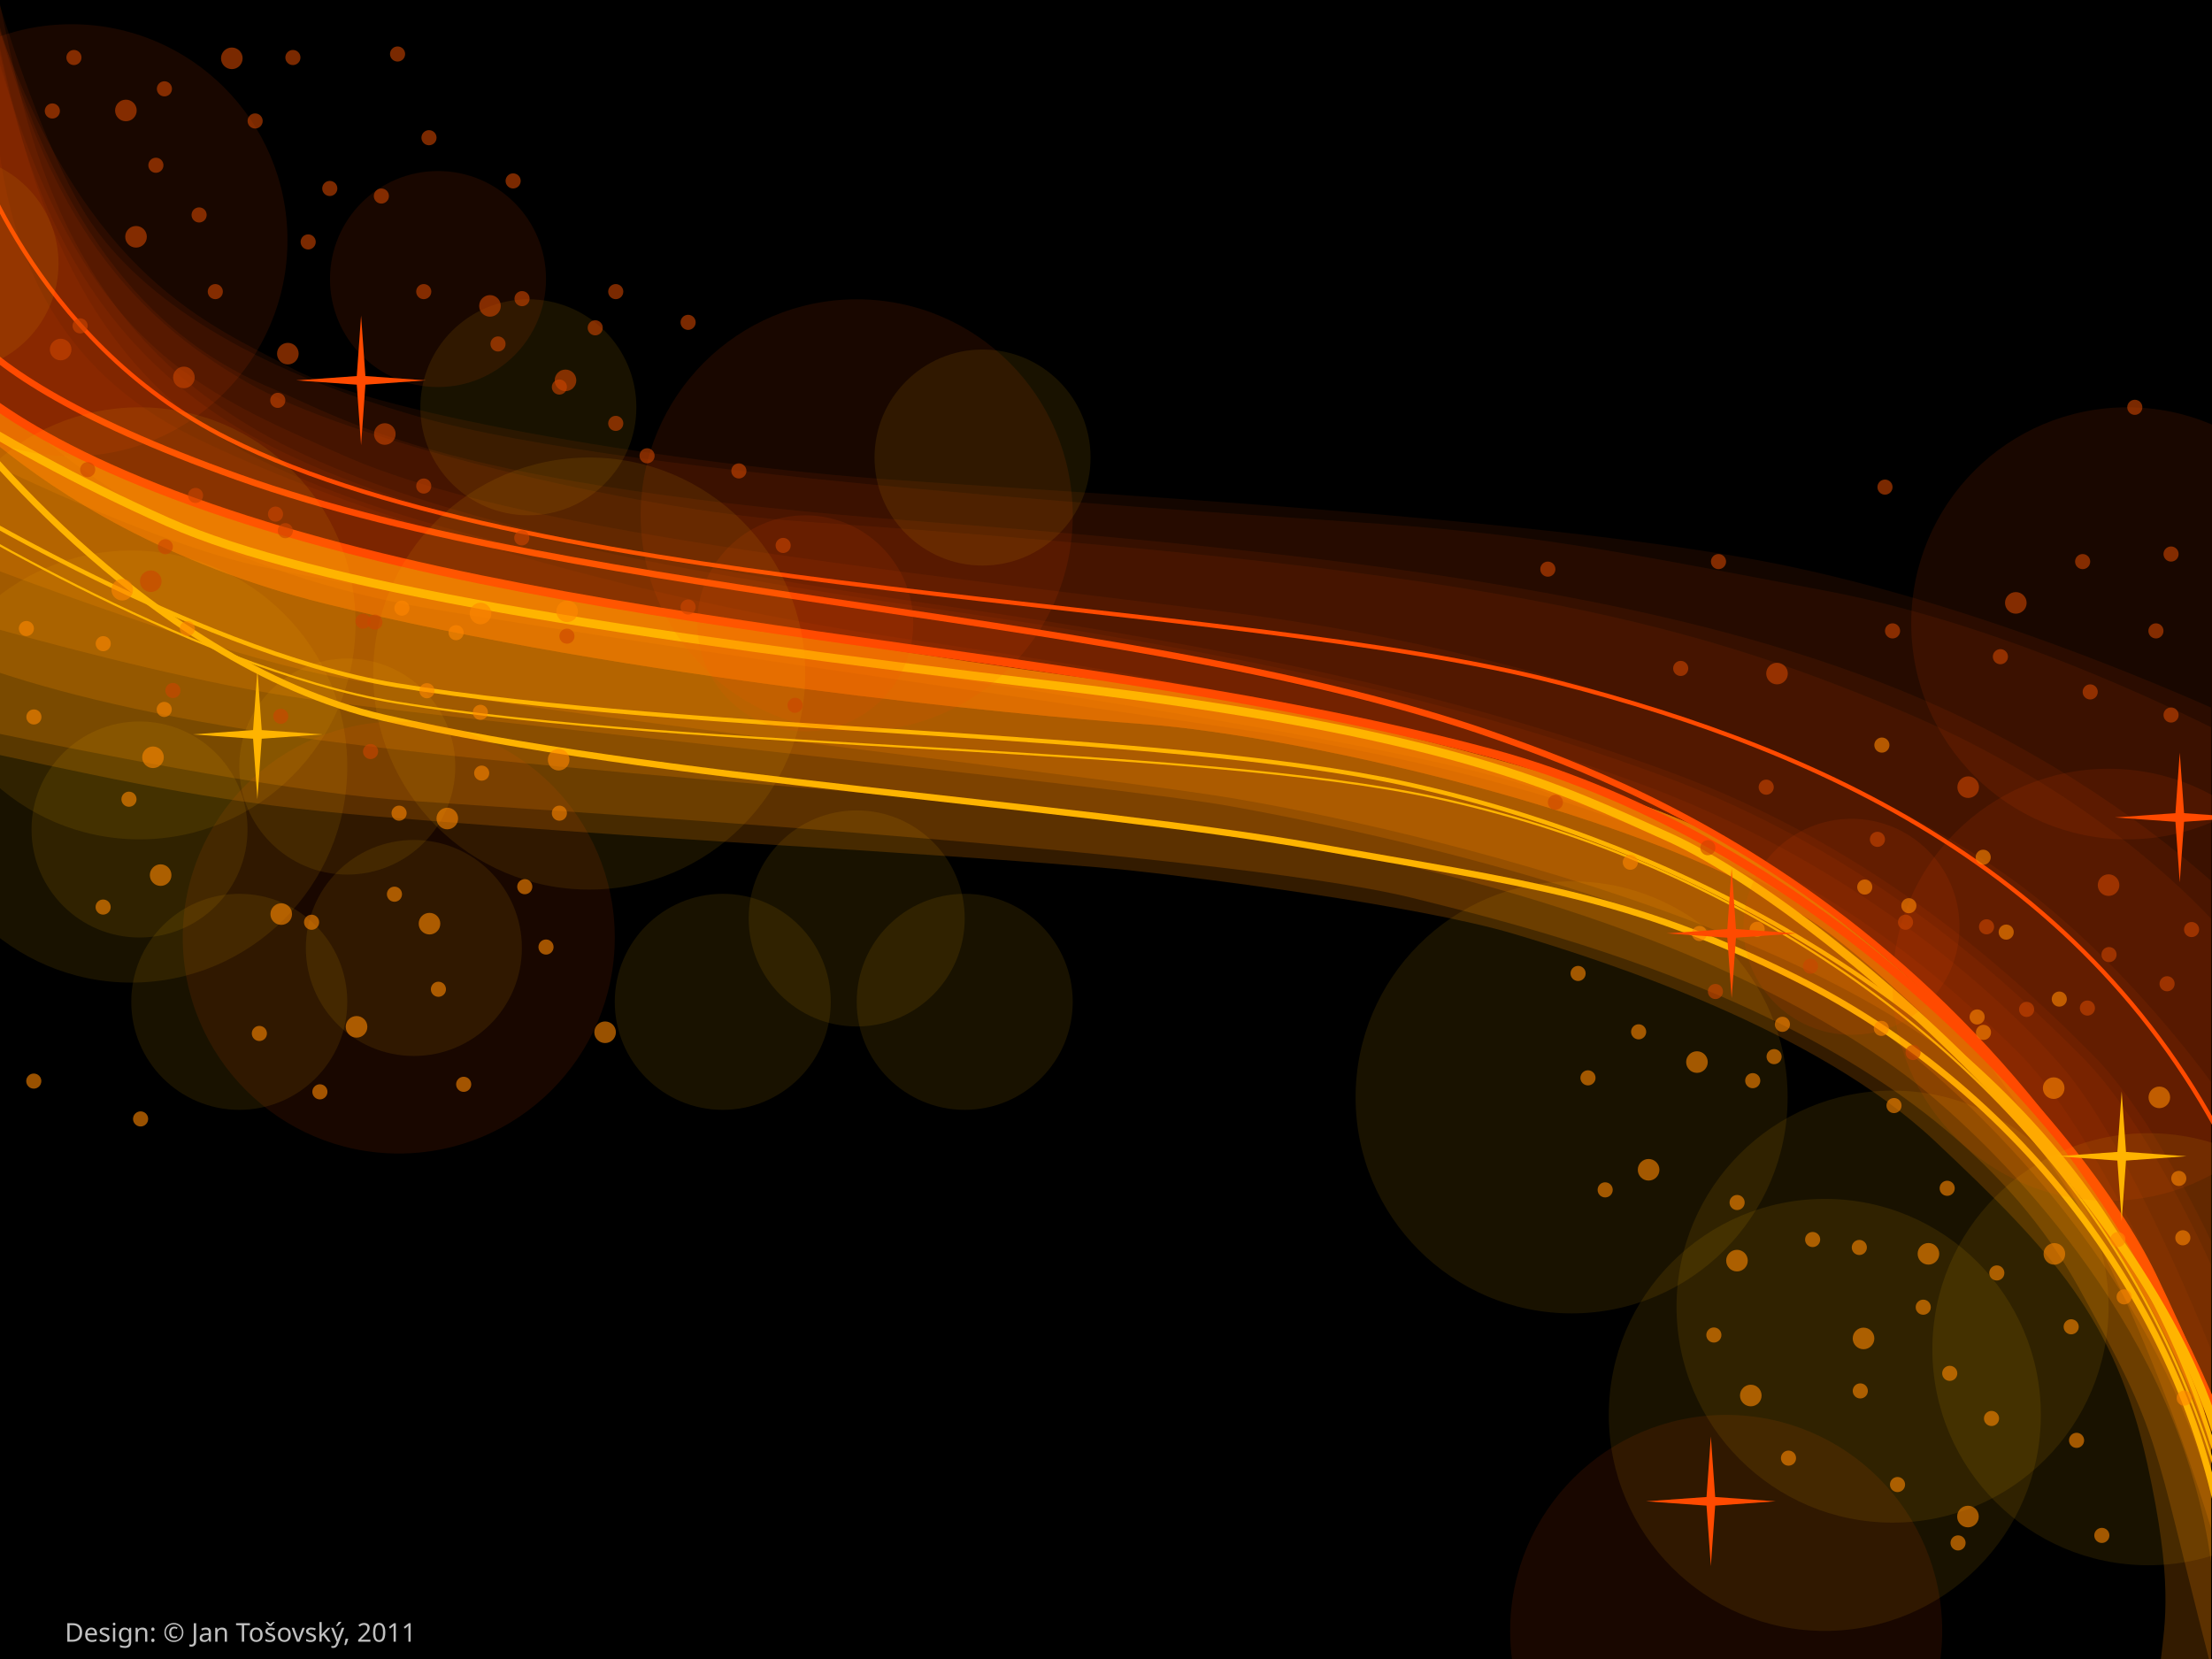
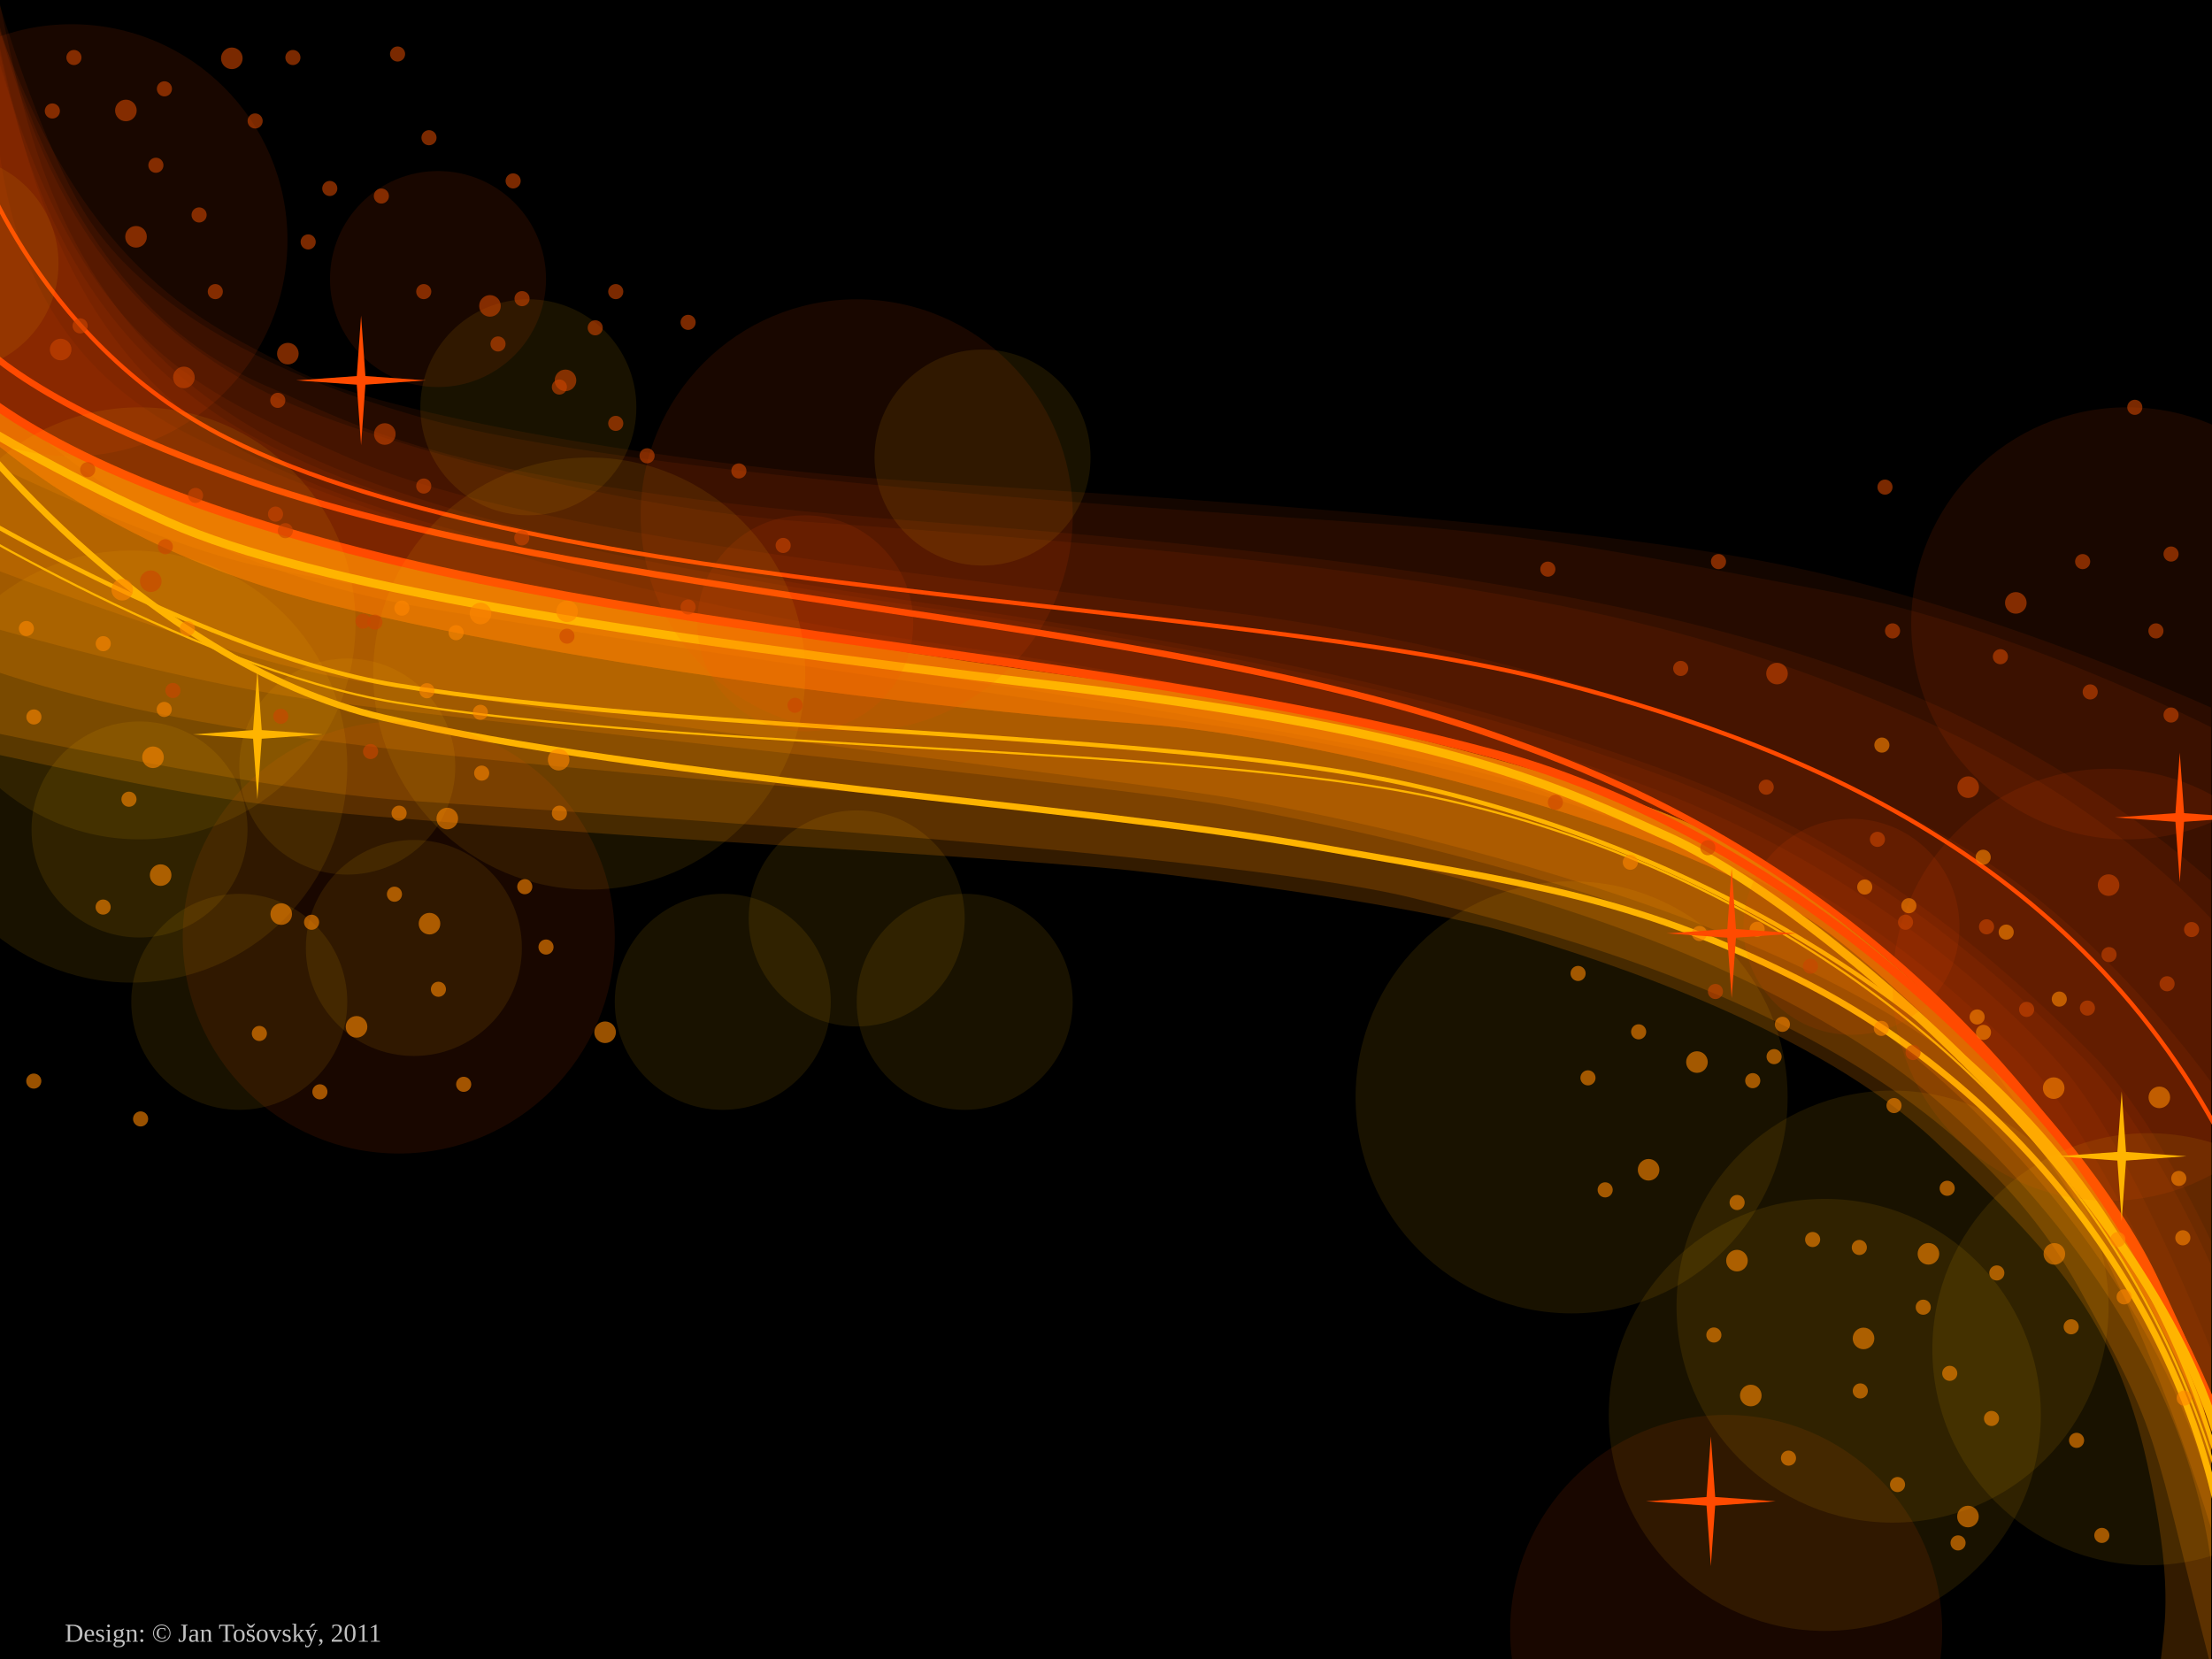
<svg xmlns="http://www.w3.org/2000/svg" xmlns:xlink="http://www.w3.org/1999/xlink" version="1.1" x="0px" y="0px" width="1024px" height="768px" viewBox="0 0 1024 768" enable-background="new 0 0 1024 768">
  <defs>
    <style type="text/css" xml:space="preserve">
            
-             @font-face {font-family: "${screen.droid-sans.name}"; src: url(${screen.droid-sans});}
+             ${droid-sans.font-face}
            svg {
                margin: auto;
                background: #4D4D4D;
-                 font-family: "${screen.droid-sans.name}";
+                 font-family: ${droid-sans.font-family};
                -moz-user-select: none;
                -webkit-user-select: none;
                -ms-user-select: none;
            }
            #cursorPreloader {
                cursor: url(../closedhand.cur), crosshair;
            }
            #designer {
                font-size: 12px;
                fill: silver;
            }
            .invisible {
                fill: none;
                stroke: none;
            }
            .mapBackground {
                fill: #003E61;
            }
            .maskBlack {
                fill: black;
            }
            .maskWhite {
                fill: white;
            }
            .dummyRectBlue {
                fill: #4D4D4D;
            }
            .eventsTarget {
                fill: white;
                opacity: 0;
            }
            .dialHoursMarkerMajor path {
                fill: #FF8800;
            }
            .dialHoursMarkerMajor text {
                fill: #DD4500;
                text-anchor: middle;
                font-weight: bold;
                font-size: 16px;
            }
            .dialHoursMarkerMinor text {
                fill: #DD4500;
                text-anchor: middle;
                font-weight: bold;
                font-size: 12px;
            }
            .dialHoursMarkerHalf {
                fill: #FFB400;
            }
            .monthsAreaBorder {
                fill: none;
                stroke: #443300;
                stroke-width: 2;
            }
            .dialMonthsTick {
                fill: none;
                stroke: white;
                stroke-width: 2;
            }
            .dialMonthsLabelMajor {
                font-size: 18px;
                fill: white;
                text-anchor: middle;
            }
            .dialMonthsLabelMinor {
                font-size: 10px;
                fill: white;
                text-anchor: middle;
            }
            .cardinalPointLabel {
                font-size: 18px;
                fill: #FF8800;
                stroke: none;
                text-anchor: middle;
            }
            .cardinalPointTick,
            .mapAreaBorder {
                fill: none;
                stroke: #443300;
                stroke-width: 3;
            }
            .coordLabelRa {
                font-size: 9px;
                fill: #2ABACF;
                text-anchor: start;
            }
            .coordLabelDec {
                font-size: 9px;
                fill: #2ABACF;
                text-anchor: end;
            }
            .constellationNames {
                fill: white;
                font-size: 9px;
                text-anchor: middle;
            }
            .constellationNamesPath {
                fill: none;
                stroke: none;
            }
            .constellationBoundaries {
                fill: none;
                stroke-width: 1;
                stroke: grey;
                stroke-dasharray: 5 3;
            }
            .constellationLines {
                fill: none;
                stroke-width: 1.2;
                stroke: #9A9A9A;
            }
            .ecliptic {
                fill: none;
                stroke-width: 0.7;
                stroke: #2ABACF;
            }
            .coords {
                fill: none;
                stroke-width: 0.7;
                stroke: grey;
            }
            .milkyWayBright {
                fill: #004E75;
                stroke: none;
            }
            .milkyWayDark {
                fill: #00466B;
                stroke: none;
            }
            .star {
                stroke-linecap: round;
                stroke: yellow;
            }
            .level0 {
                stroke-width: 8;
            }
            .level1 {
                stroke-width: 7;
            }
            .level2 {
                stroke-width: 6;
            }
            .level3 {
                stroke-width: 5;
            }
            .level4 {
                stroke-width: 4;
            }
            .level5 {
                stroke-width: 3;
            }
            .level6 {
                stroke-width: 2;
            }
            .level7 {
                stroke-width: 1;
            }

            /* fill colors */

            .color1a,
            #shades_c1,
            #stars_large_c1,
            #stars_medium_c1 {
                fill: #CC4500;
            }
            #lines_c1 {
                stroke: #FF4A00;
            }
            .color1b,
            #circles_c1,
            #stars_twinkle_c1 {
                fill: #FF4A00;
            }
            .color2a,
            #shades_c2,
            #stars_medium_c2,
            #stars_large_c2 {
                fill: #FF8800;
            }
            #lines_c2 {
                stroke: #FFB400;
            }
            .color2b,
            #circles_c2,
            #stars_twinkle_c2 {
                fill: #FFB400;
            }

            /*
            .color1a,
            #shades_c1,
            #stars_large_c1,
            #stars_medium_c1 {
                fill: #880045;
            }
            #lines_c1 {
                stroke: #D2006B; 
            }
            .color1b,
            #circles_c1,
            #stars_twinkle_c1 {
                fill: #D2006B;
            }
            .color2a,
            #shades_c2,
            #stars_medium_c2,
            #stars_large_c2 {
                fill: #3BDA00;
            }
            #lines_c2 {
                stroke: #D2F700;
            }
            .color2b,
            #circles_c2,
            #stars_twinkle_c2 {
                fill: #D2F700;
            }
            */

            /* opacity */

            #shades_c1 {
                fill-opacity: 0.1;
            }
            #shades_c2 {
                fill-opacity: 0.2;
            }
            #circles_c1,
            #circles_c2 {
                fill-opacity: 0.1
            }
            #stars_large_c1,
            #stars_large_c2,
            #stars_medium_c1,
            #stars_medium_c2 {
                fill-opacity: 0.6;
            }

            /* buttons */
            #commandButtons {
                cursor: pointer;
            }
            #buttonFlip:hover .gradientUp,
            #buttonMoreInfo:hover .gradientUp,
            #buttonSettings:hover .gradientUp,
            #buttonExport:hover .gradientUp {
                stop-color: #922C00;
            }
            #buttonFlip:hover .buttonBorder,
            #buttonMoreInfo:hover .buttonBorder,
            #buttonSettings:hover .buttonBorder,
            #buttonExport:hover .buttonBorder {
                fill: #922C00;
            }
            #buttonFlip:hover .gradientDown,
            #buttonMoreInfo:hover .gradientDown,
            #buttonSettings:hover .gradientDown,
            #buttonExport:hover .gradientDown {
                stop-color: #FF6500;
            }
            #buttonFlip:hover .reflection,
            #buttonMoreInfo:hover .reflection,
            #buttonSettings:hover .reflection,
            #buttonExport:hover .reflection {
                fill: #FF7A00;
            }
            #buttonFlip .gradientUp,
            #buttonMoreInfo .gradientUp,
            #buttonSettings .gradientUp,
            #buttonExport .gradientUp {
                stop-color: #641E00;
            }
            #buttonFlip .buttonBorder,
            #buttonMoreInfo .buttonBorder,
            #buttonSettings .buttonBorder,
            #buttonExport .buttonBorder {
                fill: #641E00;
            }
            #buttonFlip .gradientDown,
            #buttonMoreInfo .gradientDown,
            #buttonSettings .gradientDown,
            #buttonExport .gradientDown {
                stop-color: #9F3000;
            }
            #buttonFlip .reflection,
            #buttonMoreInfo .reflection,
            #buttonSettings .reflection,
            #buttonExport .reflection {
                fill: #C83E00;
            }
            .arrowBottom,
            .moreInfo,
            .gearLarge,
            .planisphere {
                fill: #FF8800;
            }
            .arrowTop,
            .gearSmall,
            .scissors {
                fill: #FF4A00;
            }
            
        </style>
    <path id="cursorPreloader" d="M0 0" />
    <rect id="fullArea" x="0" y="0" width="1024.0" height="768.0" />
    <path id="mapArea" d="" />
    <path id="monthsArea" d="" />
    <path id="dialMonthsLabelMajorPath" d="" />
    <path id="dialMonthsLabelMinorPath" d="" />
    <g id="dialHoursMarkerMajorSingle" class="dialHoursMarkerMajor">
      <path d="M0 0L-22.17 38.4H22.17Z" stroke="none" />
      <text y="30" x="0">#</text>
    </g>
    <g id="dialHoursMarkerMajorDouble" class="dialHoursMarkerMajor">
      <path d="M0 0L-22.17 38.4H22.17Z" stroke="none" />
      <g transform="rotate(180)">
        <text y="-20" x="0">#</text>
      </g>
    </g>
    <g id="dialHoursMarkerMinorSingle" class="dialHoursMarkerMinor">
      <text y="56" x="0">#</text>
    </g>
    <g id="dialHoursMarkerMinorDouble" class="dialHoursMarkerMinor">
      <g transform="rotate(180)">
        <text y="-45" x="0">#</text>
      </g>
    </g>
    <g id="dialHoursMarkerHalf" class="dialHoursMarkerHalf">
      <path d="M0 0L-4.434 7.68H4.434Z" stroke="none" />
    </g>
    <g id="coordLabelPaths" />
    <mask id="maskWheel">
      <use xlink:href="#mapArea" class="maskWhite" />
      <use xlink:href="#monthsArea" class="maskWhite" />
    </mask>
    <polygon id="star_twinkle1" points="2,2 0,30 -2,2 -30,0 -2,-2 0,-30 2,-2 30,0 ">
      <animateTransform attributeName="transform" dur="2.9s" type="scale" values="1.8;0.6;1.8" repeatCount="indefinite" />
    </polygon>
    <polygon id="star_twinkle2" points="2,2 0,30 -2,2 -30,0 -2,-2 0,-30 2,-2 30,0 ">
      <animateTransform attributeName="transform" dur="2.3s" type="scale" values="1.5;0.6;1.5" repeatCount="indefinite" />
    </polygon>
    <clipPath id="clip">
      <rect x="0" y="0" width="1024" height="768" />
    </clipPath>
  </defs>
  <g id="contentImported" clip-path="url(#clip)">
    <g id="background">
      <rect width="1024" height="768" />
    </g>
    <g id="shades_c1">
      <path d="M428.702,241.585c-222.836-16.738-264.39-45.549-302.974-61.843                     C89.965,164.641,34.141,130.292-0.415,11.216v195.338c27.22,22.068,77.12,54.636,150.986,72.893                     c139.832,34.562,323.026,51.75,377.998,55.674c74.731,5.335,253.873,45.393,322.394,100.052                     c57.455,45.833,139.805,133.402,172.622,234.717V407.804c-22.472-19.768-73.24-59.792-144.386-88.519                     C781.232,279.728,651.538,258.324,428.702,241.585z" />
      <path d="M879.666,328.854c-102.219-42.754-191.072-65.585-507.712-87.374                     c-81.5-5.608-210.752-37.462-257.616-64.459C58.378,144.783,23.994,100.328-0.415,12.546v194.008                     c27.22,22.068,77.12,54.636,150.986,72.893c139.832,34.562,323.026,51.75,377.998,55.674                     c74.731,5.335,253.873,45.393,322.394,100.052c57.455,45.833,139.805,133.402,172.622,234.717v-244.56                     C1006.107,406.687,958.669,361.897,879.666,328.854z" />
      <path d="M930.447,406.315c-62.157-44.59-196.343-102.468-363.259-123.085                     c-166.917-20.618-329.342-37.769-407.032-71.893C90.271,180.641,37.974,159.674-0.415,28.408v178.146                     c27.22,22.068,77.12,54.636,150.986,72.893c139.832,34.562,323.026,51.75,377.998,55.674                     c74.731,5.335,253.873,45.393,322.394,100.052c57.455,45.833,139.805,133.402,172.622,234.717V500.906                     C1006.181,477.507,972.492,436.478,930.447,406.315z" />
      <path d="M410.783,221.903c-94.297-6.741-233.912-29.32-275.095-51.131                     C96.575,150.057,41.018,128.936-0.415,13.473v193.082c27.22,22.068,77.12,54.636,150.986,72.893                     c139.832,34.562,323.026,51.75,377.998,55.674c74.731,5.335,253.873,45.393,322.394,100.052                     c57.455,45.833,139.805,133.402,172.622,234.717V327.568c-41.242-18.184-120.31-50.133-199.808-66.303                     C717.737,239.697,505.08,228.645,410.783,221.903z" />
      <path d="M638.622,242.484c-74.055-5.417-344.39-20.865-445.258-49.69                     c-78.738-22.501-127.826-54.949-151.795-90.621C23.629,75.477,6.878,25.094-0.415,1.432v205.123                     c27.22,22.068,77.12,54.636,150.986,72.893c139.832,34.562,323.026,51.75,377.998,55.674                     c74.731,5.335,253.873,45.393,322.394,100.052c57.455,45.833,139.805,133.402,172.622,234.717V336.684                     c-35.517-17.578-106.414-49.504-177.19-62.961C746.229,254.678,712.677,247.902,638.622,242.484z" />
      <path d="M772.074,357.021c-99.714-36.391-201.564-57.224-333.979-76.425                     c-132.415-19.201-234.518-39.518-303.395-73.033C27.375,155.34,11.77,57.042-0.415,0l0,0v206.554                     c27.22,22.068,77.12,54.636,150.986,72.893c139.832,34.562,323.026,51.75,377.998,55.674                     c74.731,5.335,253.873,45.393,322.394,100.052c57.455,45.833,139.805,133.402,172.622,234.717v-95.407                     c-10.371-21.646-32.048-63.376-55.088-86.477C936.442,455.867,871.789,393.412,772.074,357.021z" />
      <path d="M767.53,358.388c-99.714-36.391-201.563-57.224-333.979-76.425                     c-132.415-19.201-234.518-39.518-303.395-73.033C35.349,162.798,12.114,80.71-0.415,22.869v183.685                     c27.22,22.068,77.12,54.636,150.986,72.893c139.832,34.562,323.026,51.75,377.998,55.674                     c74.731,5.335,253.873,45.393,322.394,100.052c57.455,45.833,139.805,133.402,172.622,234.717v-84.307                     c-6.905-15.226-32.308-68.815-59.632-96.21C931.898,457.234,867.245,394.779,767.53,358.388z" />
      <path d="M757.712,362.262c-99.715-36.391-201.564-57.224-333.979-76.425                     c-132.415-19.201-234.727-39.102-303.396-73.032C34.39,170.336,12.779,81.282-0.415,20.513v186.042                     c27.22,22.068,77.12,54.636,150.986,72.893c139.832,34.562,323.026,51.75,377.998,55.674                     c74.731,5.335,253.873,45.393,322.394,100.052c57.455,45.833,139.805,133.402,172.622,234.717v-45.159                     c-12.823-31.583-42.776-101.126-69.45-131.484C924.199,459.178,857.427,398.653,757.712,362.262z" />
      <path d="M749.857,370.01c-99.715-36.391-198.849-55.166-331.264-74.366                     c-132.415-19.201-260.587-59.605-329.255-93.535C24.843,170.241,6.136,116.985-0.415,68.912v137.643                     c27.22,22.068,77.12,54.636,150.986,72.893c139.832,34.562,323.026,51.75,377.998,55.674                     c74.731,5.335,253.873,45.393,322.394,100.052c57.455,45.833,139.805,133.402,172.622,234.717v-21.266                     c-14.267-35.468-52.927-125.858-90.039-162.228C901.12,454.621,849.572,406.4,749.857,370.01z" />
    </g>
    <g id="shades_c2">
      <path d="M792.326,386.016c-50.776-25.649-193.079-60.703-265.068-69.067                     c-71.824-8.344-303.012-42.752-417.614-78.112C55.497,222.13,20.961,203.532-0.415,188.558v160.898                     c61.487,13.214,104.146,22.538,174.529,28.483c71.686,6.056,171.671,12.454,184.921,13.229c13.25,0.775,130.348,8.121,164.24,11.76                     c33.892,3.639,133.232,16.217,177.447,29.362c44.215,13.146,140.359,44.546,194.948,95.912                     c54.59,51.366,83.563,82.301,98.391,149.478c12.068,54.676,8.157,73.231,6.284,90.32h23.239v-97.738                     C1002.997,529.652,834.686,407.413,792.326,386.016z" />
      <path d="M792.326,386.016c-50.776-25.649-193.079-60.703-265.068-69.067                     c-71.824-8.344-303.012-42.752-417.614-78.112C55.497,222.13,20.961,203.532-0.415,188.558v151.1                     c35.999,7.491,127.541,25.843,181.183,30.347c40.993,3.442,381.692,23.178,473.173,45.699s244.454,65.185,308.421,180.454                     c38.808,69.931,33.651,68.579,60.234,171.843h0.989v-97.738C1002.997,529.652,834.686,407.413,792.326,386.016z" />
      <path d="M792.326,386.016c-50.776-25.649-193.079-60.703-265.068-69.067                     c-71.824-8.344-303.012-42.752-417.614-78.112C55.497,222.13,20.961,203.532-0.415,188.558v122.767                     c32.905,10.858,82.689,23.031,156.127,32.305c182.143,23.002,363.36,25.542,497.85,57.585                     c134.49,32.043,207.638,78.07,241.603,107.034c35.382,30.174,114.033,109.137,128.42,214.97v-52.956                     C1002.997,529.652,834.686,407.413,792.326,386.016z" />
      <path d="M792.326,386.016c-50.776-25.649-193.079-60.703-265.068-69.067                     c-71.824-8.344-303.012-42.752-417.614-78.112C55.497,222.13,20.961,203.532-0.415,188.558v102.891                     c38.173,10.557,97.265,25.751,142.131,32.069c72.005,10.139,370.447,39.484,427.088,49.558                     c56.641,10.074,223.071,44.238,302.699,104.616c63.575,48.206,128.729,126.604,152.082,213.431v-20.86                     C1002.997,529.652,834.686,407.413,792.326,386.016z" />
      <path d="M792.326,386.016c-50.776-25.649-193.079-60.703-265.068-69.067                     c-71.824-8.344-303.012-42.752-417.614-78.112C55.497,222.13,20.961,203.532-0.415,188.558v75.78                     c39.231,14.708,114.232,41.618,157.664,49.416c89.565,16.081,328.542,43.114,401.432,53.895                     c74.414,11.005,314.067,63.277,381.309,158.009c38.537,54.293,66.091,105.639,83.596,151.594v-6.989                     C1002.997,529.652,834.686,407.413,792.326,386.016z" />
      <path d="M935.541,504.494c43.6,55.387,68.863,106.075,83.514,143.47                     c-13.838-53.879-47.828-104.304-85.872-146.421C933.97,502.522,934.757,503.498,935.541,504.494z" />
      <path d="M527.258,316.949c-71.824-8.344-303.012-42.752-417.614-78.112                     C55.497,222.13,20.961,203.532-0.415,188.558v27.755c25.157,11.963,81.524,37.501,121.244,46.006                     c52.547,11.252,223.95,38.429,251.367,42.06c27.417,3.631,280.738,38.622,341.61,61.712                     c34.666,13.149,88.016,26.121,143.302,64.221c-28.005-22.358-52.068-37.874-64.782-44.296                     C741.55,360.366,599.247,325.313,527.258,316.949z" />
      <path d="M792.326,386.016c-50.776-25.649-193.079-60.703-265.068-69.067                     c-71.824-8.344-303.012-42.752-417.614-78.112C55.497,222.13,20.961,203.532-0.415,188.558v17.997                     c27.22,22.068,77.12,54.636,150.986,72.893c139.832,34.562,323.026,51.75,377.998,55.674                     c74.731,5.335,253.873,45.393,322.394,100.052c57.387,45.779,139.607,133.196,172.503,234.359                     C1002.405,529.231,834.612,407.376,792.326,386.016z" />
      <path d="M792.326,386.016c-50.776-25.649-193.079-60.703-265.068-69.067                     c-71.824-8.344-303.012-42.752-417.614-78.112c-42.955-13.254-73.558-27.695-95.05-40.576                     c27.535,24.791,87.287,67.425,185.619,83.679c125.71,20.779,373.974,54.947,394.698,58.966                     c54.096,10.489,241.303,39.543,326.396,152.532c54.643,72.555,88.024,167.329,102.277,214.061v-37.236                     C1003,529.672,834.668,407.404,792.326,386.016z" />
    </g>
    <g id="lines_c1" fill="none">
      <path stroke-width="4" d="M-28.269,164c0,0,20.936,31.902,108.736,65                     c175.079,66,418.365,68.343,609.539,119.615c150.921,40.476,271.958,171.183,306.386,242.308                     c30.656,63.334,58.154,139.649,58.154,139.649" />
      <path stroke-width="3" d="M-27.453,122c0,0-19.989,42.941,138,99                     c163.321,57.952,416.765,61.75,581.41,119.553c66.866,23.476,265.686,96.948,353.965,366.945" />
      <path stroke-width="2" d="M-12.453,68.912c-1.769-6.218,25.814,87.974,118.065,134.198                     C252.901,276.91,567.669,276.288,721.547,316c124,32,256.877,91,320.438,239" />
    </g>
    <g id="lines_c2" fill="none">
      <path stroke-width="4" d="M-66.916,159.231c0,0,58.625,44.233,144.661,82.449                     c66.761,29.654,209.583,52.016,410.404,75.68c185.395,21.846,234.669,48.019,283.597,69.84                     c70.013,31.226,241.375,175.854,260.874,303.922" />
      <path stroke-width="3" d="M-22.918,188.558c0,0,87.537,117.654,200.618,143.71                     c123.086,28.361,319.95,40.082,431.308,59.646c96.122,16.888,145.353,22.363,222.597,60.966                     c115.107,57.524,191.98,171.852,201.016,286.12" />
      <path stroke-width="2" d="M-40.453,221c0,0,128.123,80.595,223.973,96.222                     c137.199,22.369,355.212,21.229,466.967,45.564c129.592,28.22,259.065,100.993,325.633,202.974                     c75.42,115.543,65.428,229.24,65.428,229.24" />
      <path d="M-40.453,229c0,0,128.123,80.595,223.973,96.222                     c137.199,22.369,369.864,19.844,481.619,44.179c129.592,28.22,244.413,102.378,310.98,204.358                     c75.42,115.543,65.428,229.24,65.428,229.24" />
    </g>
    <g id="circles_c1">
      <circle cx="396.594" cy="238.558" r="100" />
      <circle cx="976.119" cy="455.889" r="100" />
      <circle cx="984.766" cy="288.558" r="100" />
      <circle cx="33.084" cy="111.216" r="100" />
      <circle cx="372.766" cy="288.557" r="50" />
      <circle cx="857.108" cy="429.045" r="50" />
      <circle cx="202.766" cy="129.176" r="50" />
      <circle cx="799.094" cy="755" r="100" />
      <circle cx="184.594" cy="434" r="100" />
    </g>
    <g id="circles_c2">
      <circle cx="64.594" cy="384" r="50" />
      <circle cx="160.766" cy="354.869" r="50" />
      <circle cx="334.594" cy="463.779" r="50" />
      <circle cx="396.594" cy="425.176" r="50" />
      <circle cx="244.594" cy="188.557" r="50" />
      <circle cx="446.594" cy="463.779" r="50" />
      <circle cx="191.594" cy="438.84" r="50" />
      <circle cx="110.766" cy="463.779" r="50" />
      <circle cx="272.766" cy="311.81" r="100" />
      <circle cx="60.766" cy="354.87" r="100" />
      <circle cx="64.594" cy="288.557" r="100" />
      <circle cx="994.547" cy="624.6" r="100" />
      <circle cx="844.766" cy="655" r="100" />
      <circle cx="876.119" cy="604.869" r="100" />
      <circle cx="727.547" cy="508" r="100" />
      <circle cx="454.851" cy="211.81" r="50" />
      <circle cx="-22.918" cy="122" r="50" />
    </g>
    <g id="stars_large_c1">
      <circle cx="933.183" cy="279.096" r="5" />
      <circle cx="911.129" cy="364.401" r="5" />
      <circle cx="976.119" cy="409.749" r="5" />
      <circle cx="822.633" cy="311.809" r="5" />
      <circle cx="261.784" cy="176.084" r="5" />
      <circle cx="58.275" cy="51.139" r="5" />
      <circle cx="62.971" cy="109.621" r="5" />
      <circle cx="133.255" cy="163.714" r="5" />
      <circle cx="28.083" cy="161.804" r="5" />
      <circle cx="178.142" cy="200.918" r="5" />
      <circle cx="85.135" cy="174.726" r="5" />
      <circle cx="226.829" cy="141.607" r="5" />
      <circle cx="107.317" cy="27" r="5" />
      <circle cx="69.794" cy="269.067" r="5" />
    </g>
    <g id="stars_medium_c1">
      <circle cx="299.547" cy="211" r="3.5" />
      <circle cx="342.047" cy="218" r="3.5" />
      <circle cx="72.171" cy="76.5" r="3.5" />
      <circle cx="237.547" cy="83.75" r="3.5" />
      <circle cx="92.171" cy="99.5" r="3.5" />
      <circle cx="198.594" cy="63.75" r="3.5" />
      <circle cx="258.957" cy="179.176" r="3.5" />
      <circle cx="142.667" cy="112" r="3.5" />
      <circle cx="184.047" cy="25" r="3.5" />
      <circle cx="152.667" cy="87.25" r="3.5" />
      <circle cx="173.547" cy="288" r="3.5" />
      <circle cx="262.457" cy="294.5" r="3.5" />
      <circle cx="318.547" cy="281" r="3.5" />
      <circle cx="196.165" cy="135" r="3.5" />
      <circle cx="241.547" cy="249" r="3.5" />
      <circle cx="127.547" cy="238" r="3.5" />
      <circle cx="285.047" cy="196" r="3.5" />
      <circle cx="99.669" cy="135" r="3.5" />
      <circle cx="362.547" cy="252.5" r="3.5" />
      <circle cx="368.047" cy="326.5" r="3.5" />
      <circle cx="176.547" cy="90.75" r="3.5" />
      <circle cx="196.165" cy="225" r="3.5" />
      <circle cx="872.619" cy="225.5" r="3.5" />
      <circle cx="988.266" cy="188.558" r="3.5" />
      <circle cx="1005.047" cy="331" r="3.5" />
      <circle cx="1005.047" cy="256.481" r="3.5" />
      <circle cx="964.119" cy="259.981" r="3.5" />
      <circle cx="967.619" cy="320.309" r="3.5" />
      <circle cx="998.047" cy="292.057" r="3.5" />
      <circle cx="778.047" cy="309.435" r="3.5" />
      <circle cx="795.547" cy="259.981" r="3.5" />
      <circle cx="869.119" cy="388.557" r="3.5" />
      <circle cx="919.629" cy="429.045" r="3.5" />
      <circle cx="817.633" cy="364.401" r="3.5" />
      <circle cx="926.047" cy="304" r="3.5" />
      <circle cx="716.547" cy="263.481" r="3.5" />
      <circle cx="720.047" cy="371.401" r="3.5" />
      <circle cx="876.119" cy="292.057" r="3.5" />
      <circle cx="938.183" cy="467.279" r="3.5" />
      <circle cx="1014.547" cy="430.312" r="3.5" />
      <circle cx="37.094" cy="150.857" r="3.5" />
      <circle cx="128.594" cy="185.338" r="3.5" />
      <circle cx="132.094" cy="245.666" r="3.5" />
      <circle cx="90.522" cy="229.357" r="3.5" />
      <circle cx="40.594" cy="217.414" r="3.5" />
      <circle cx="790.619" cy="392.436" r="3.5" />
      <circle cx="882.119" cy="426.916" r="3.5" />
      <circle cx="885.619" cy="487.244" r="3.5" />
      <circle cx="838.119" cy="447.286" r="3.5" />
      <circle cx="794.119" cy="458.992" r="3.5" />
      <circle cx="76.547" cy="253.096" r="3.5" />
      <circle cx="168.047" cy="287.577" r="3.5" />
      <circle cx="171.547" cy="347.904" r="3.5" />
      <circle cx="129.975" cy="331.596" r="3.5" />
      <circle cx="80.047" cy="319.653" r="3.5" />
      <circle cx="24.232" cy="51.375" r="3.5" />
      <circle cx="34.232" cy="26.625" r="3.5" />
      <circle cx="76.112" cy="41.125" r="3.5" />
      <circle cx="966.326" cy="466.661" r="3.5" />
      <circle cx="976.326" cy="441.911" r="3.5" />
      <circle cx="1003.205" cy="455.411" r="3.5" />
      <circle cx="135.594" cy="26.625" r="3.5" />
      <circle cx="230.547" cy="159.231" r="3.5" />
      <circle cx="118.109" cy="56" r="3.5" />
      <circle cx="285.047" cy="135" r="3.5" />
      <circle cx="318.547" cy="149.231" r="3.5" />
      <circle cx="241.667" cy="138.25" r="3.5" />
      <circle cx="275.547" cy="151.75" r="3.5" />
    </g>
    <g id="stars_large_c2">
      <circle cx="999.624" cy="508" r="5" />
      <circle cx="763.186" cy="541.525" r="5" />
      <circle cx="804.095" cy="583.58" r="5" />
      <circle cx="892.729" cy="580.431" r="5" />
      <circle cx="810.496" cy="646.024" r="5" />
      <circle cx="951.03" cy="580.466" r="5" />
      <circle cx="862.684" cy="619.598" r="5" />
      <circle cx="950.713" cy="503.731" r="5" />
      <circle cx="785.57" cy="491.659" r="5" />
      <circle cx="911.025" cy="702.052" r="5" />
      <circle cx="74.367" cy="405.117" r="4.999" />
      <circle cx="130.195" cy="423.156" r="4.999" />
      <circle cx="207.065" cy="378.919" r="5" />
      <circle cx="165.057" cy="475.356" r="5" />
      <circle cx="258.613" cy="351.683" r="5" />
      <circle cx="198.826" cy="427.59" r="4.999" />
      <circle cx="222.446" cy="284.008" r="5" />
      <circle cx="70.832" cy="350.571" r="5" />
      <circle cx="262.547" cy="283" r="5" />
      <circle cx="56.594" cy="273" r="5" />
      <circle cx="280.118" cy="477.863" r="4.999" />
    </g>
    <g id="stars_medium_c2">
      <circle cx="258.956" cy="376.444" r="3.5" />
      <circle cx="252.766" cy="438.411" r="3.5" />
      <circle cx="86.732" cy="290.992" r="3.5" />
      <circle cx="12.213" cy="290.965" r="3.5" />
      <circle cx="15.698" cy="331.895" r="3.5" />
      <circle cx="76.027" cy="328.416" r="3.5" />
      <circle cx="47.786" cy="297.978" r="3.5" />
      <circle cx="65.085" cy="517.984" r="3.5" />
      <circle cx="15.638" cy="500.467" r="3.5" />
      <circle cx="144.24" cy="426.939" r="3.5" />
      <circle cx="184.747" cy="376.444" r="3.5" />
      <circle cx="120.066" cy="478.418" r="3.5" />
      <circle cx="59.704" cy="369.982" r="3.5" />
      <circle cx="47.743" cy="419.905" r="3.5" />
      <circle cx="222.988" cy="357.904" r="3.5" />
      <circle cx="186.046" cy="281.527" r="3.5" />
      <circle cx="148.091" cy="505.441" r="3.5" />
      <circle cx="182.604" cy="413.953" r="3.5" />
      <circle cx="242.934" cy="410.475" r="3.5" />
      <circle cx="202.958" cy="457.961" r="3.5" />
      <circle cx="214.649" cy="501.965" r="3.5" />
      <circle cx="222.378" cy="329.761" r="3.5" />
      <circle cx="197.632" cy="319.752" r="3.5" />
      <circle cx="211.141" cy="292.878" r="3.5" />
      <circle cx="786.734" cy="432.149" r="3.5" />
      <circle cx="871.176" cy="344.922" r="3.5" />
      <circle cx="953.305" cy="462.507" r="3.5" />
      <circle cx="918.076" cy="396.842" r="3.5" />
      <circle cx="883.665" cy="419.276" r="3.5" />
      <circle cx="915.27" cy="470.782" r="3.5" />
      <circle cx="928.727" cy="431.501" r="3.5" />
      <circle cx="743.08" cy="550.822" r="3.5" />
      <circle cx="735.121" cy="498.971" r="3.5" />
      <circle cx="860.738" cy="577.488" r="3.5" />
      <circle cx="924.388" cy="589.286" r="3.5" />
      <circle cx="870.927" cy="476.064" r="3.5" />
      <circle cx="821.285" cy="489.144" r="3.5" />
      <circle cx="958.813" cy="614.207" r="3.5" />
      <circle cx="1008.627" cy="545.529" r="3.5" />
      <circle cx="793.398" cy="618.017" r="3.5" />
      <circle cx="890.328" cy="605.143" r="3.5" />
      <circle cx="921.933" cy="656.649" r="3.5" />
      <circle cx="861.186" cy="643.895" r="3.5" />
      <circle cx="827.948" cy="675.012" r="3.5" />
      <circle cx="983.32" cy="600.356" r="3.5" />
      <circle cx="980.432" cy="573.819" r="3.5" />
      <circle cx="1010.499" cy="573.008" r="3.5" />
      <circle cx="1011.116" cy="647.232" r="3.5" />
      <circle cx="902.591" cy="635.761" r="3.5" />
      <circle cx="878.416" cy="687.239" r="3.5" />
      <circle cx="906.441" cy="714.263" r="3.5" />
      <circle cx="961.308" cy="666.782" r="3.5" />
      <circle cx="972.999" cy="710.786" r="3.5" />
      <circle cx="863.249" cy="410.632" r="3.5" />
      <circle cx="754.724" cy="399.16" r="3.5" />
      <circle cx="730.548" cy="450.639" r="3.5" />
      <circle cx="758.574" cy="477.662" r="3.5" />
      <circle cx="813.44" cy="430.182" r="3.5" />
      <circle cx="825.132" cy="474.186" r="3.5" />
      <circle cx="918.21" cy="477.916" r="3.5" />
      <circle cx="811.393" cy="500.268" r="3.5" />
      <circle cx="804.164" cy="556.679" r="3.5" />
      <circle cx="839.124" cy="573.81" r="3.5" />
      <circle cx="876.793" cy="511.794" r="3.5" />
      <circle cx="901.412" cy="550.095" r="3.5" />
    </g>
    <g id="stars_twinkle_c1">
      <use xlink:href="#star_twinkle1" x="167.156" y="176.084" />
      <use xlink:href="#star_twinkle2" x="801.629" y="432.088" />
      <use xlink:href="#star_twinkle2" x="1009.072" y="378.432" />
      <use xlink:href="#star_twinkle1" x="792" y="695" />
    </g>
    <g id="stars_twinkle_c2">
      <use xlink:href="#star_twinkle2" x="119.156" y="339.972" />
      <use xlink:href="#star_twinkle1" x="982.192" y="535.262" />
    </g>
  </g>
  <g id="contentGenerated" transform="translate(512, 384)">
    <g mask="url(#maskWheel)">
      <g id="wheel" />
    </g>
    <g id="mouseAreas">
      <g id="passive" transform="translate(-512, -384)">
        <use xlink:href="#fullArea" class="eventsTarget" />
      </g>
      <g id="active" style="cursor: url(../openhand.cur), pointer;">
        <use xlink:href="#mapArea" class="eventsTarget" />
        <use xlink:href="#monthsArea" class="eventsTarget" />
      </g>
    </g>
    <g id="frontGraphics">
      <g id="scales" />
      <g id="monthsAreaBorder" />
      <g id="mapAreaBorder" />
    </g>
  </g>
  <g id="commandButtons">
    <g transform="translate(715, 0)">
      <g id="buttonFlip" />
    </g>
    <g transform="translate(785, 0)">
      <g id="buttonSettings" />
    </g>
    <g transform="translate(855, 0)">
      <g id="buttonExport" />
    </g>
    <g transform="translate(925, 0)">
      <a xlink:href="http://drifted.in/planisphere/" target="_blank">
        <g id="buttonMoreInfo" />
      </a>
    </g>
  </g>
  <g id="designer" transform="translate(30, 760)">
    <text>Design: © Jan Tošovský, 2011</text>
  </g>
</svg>
